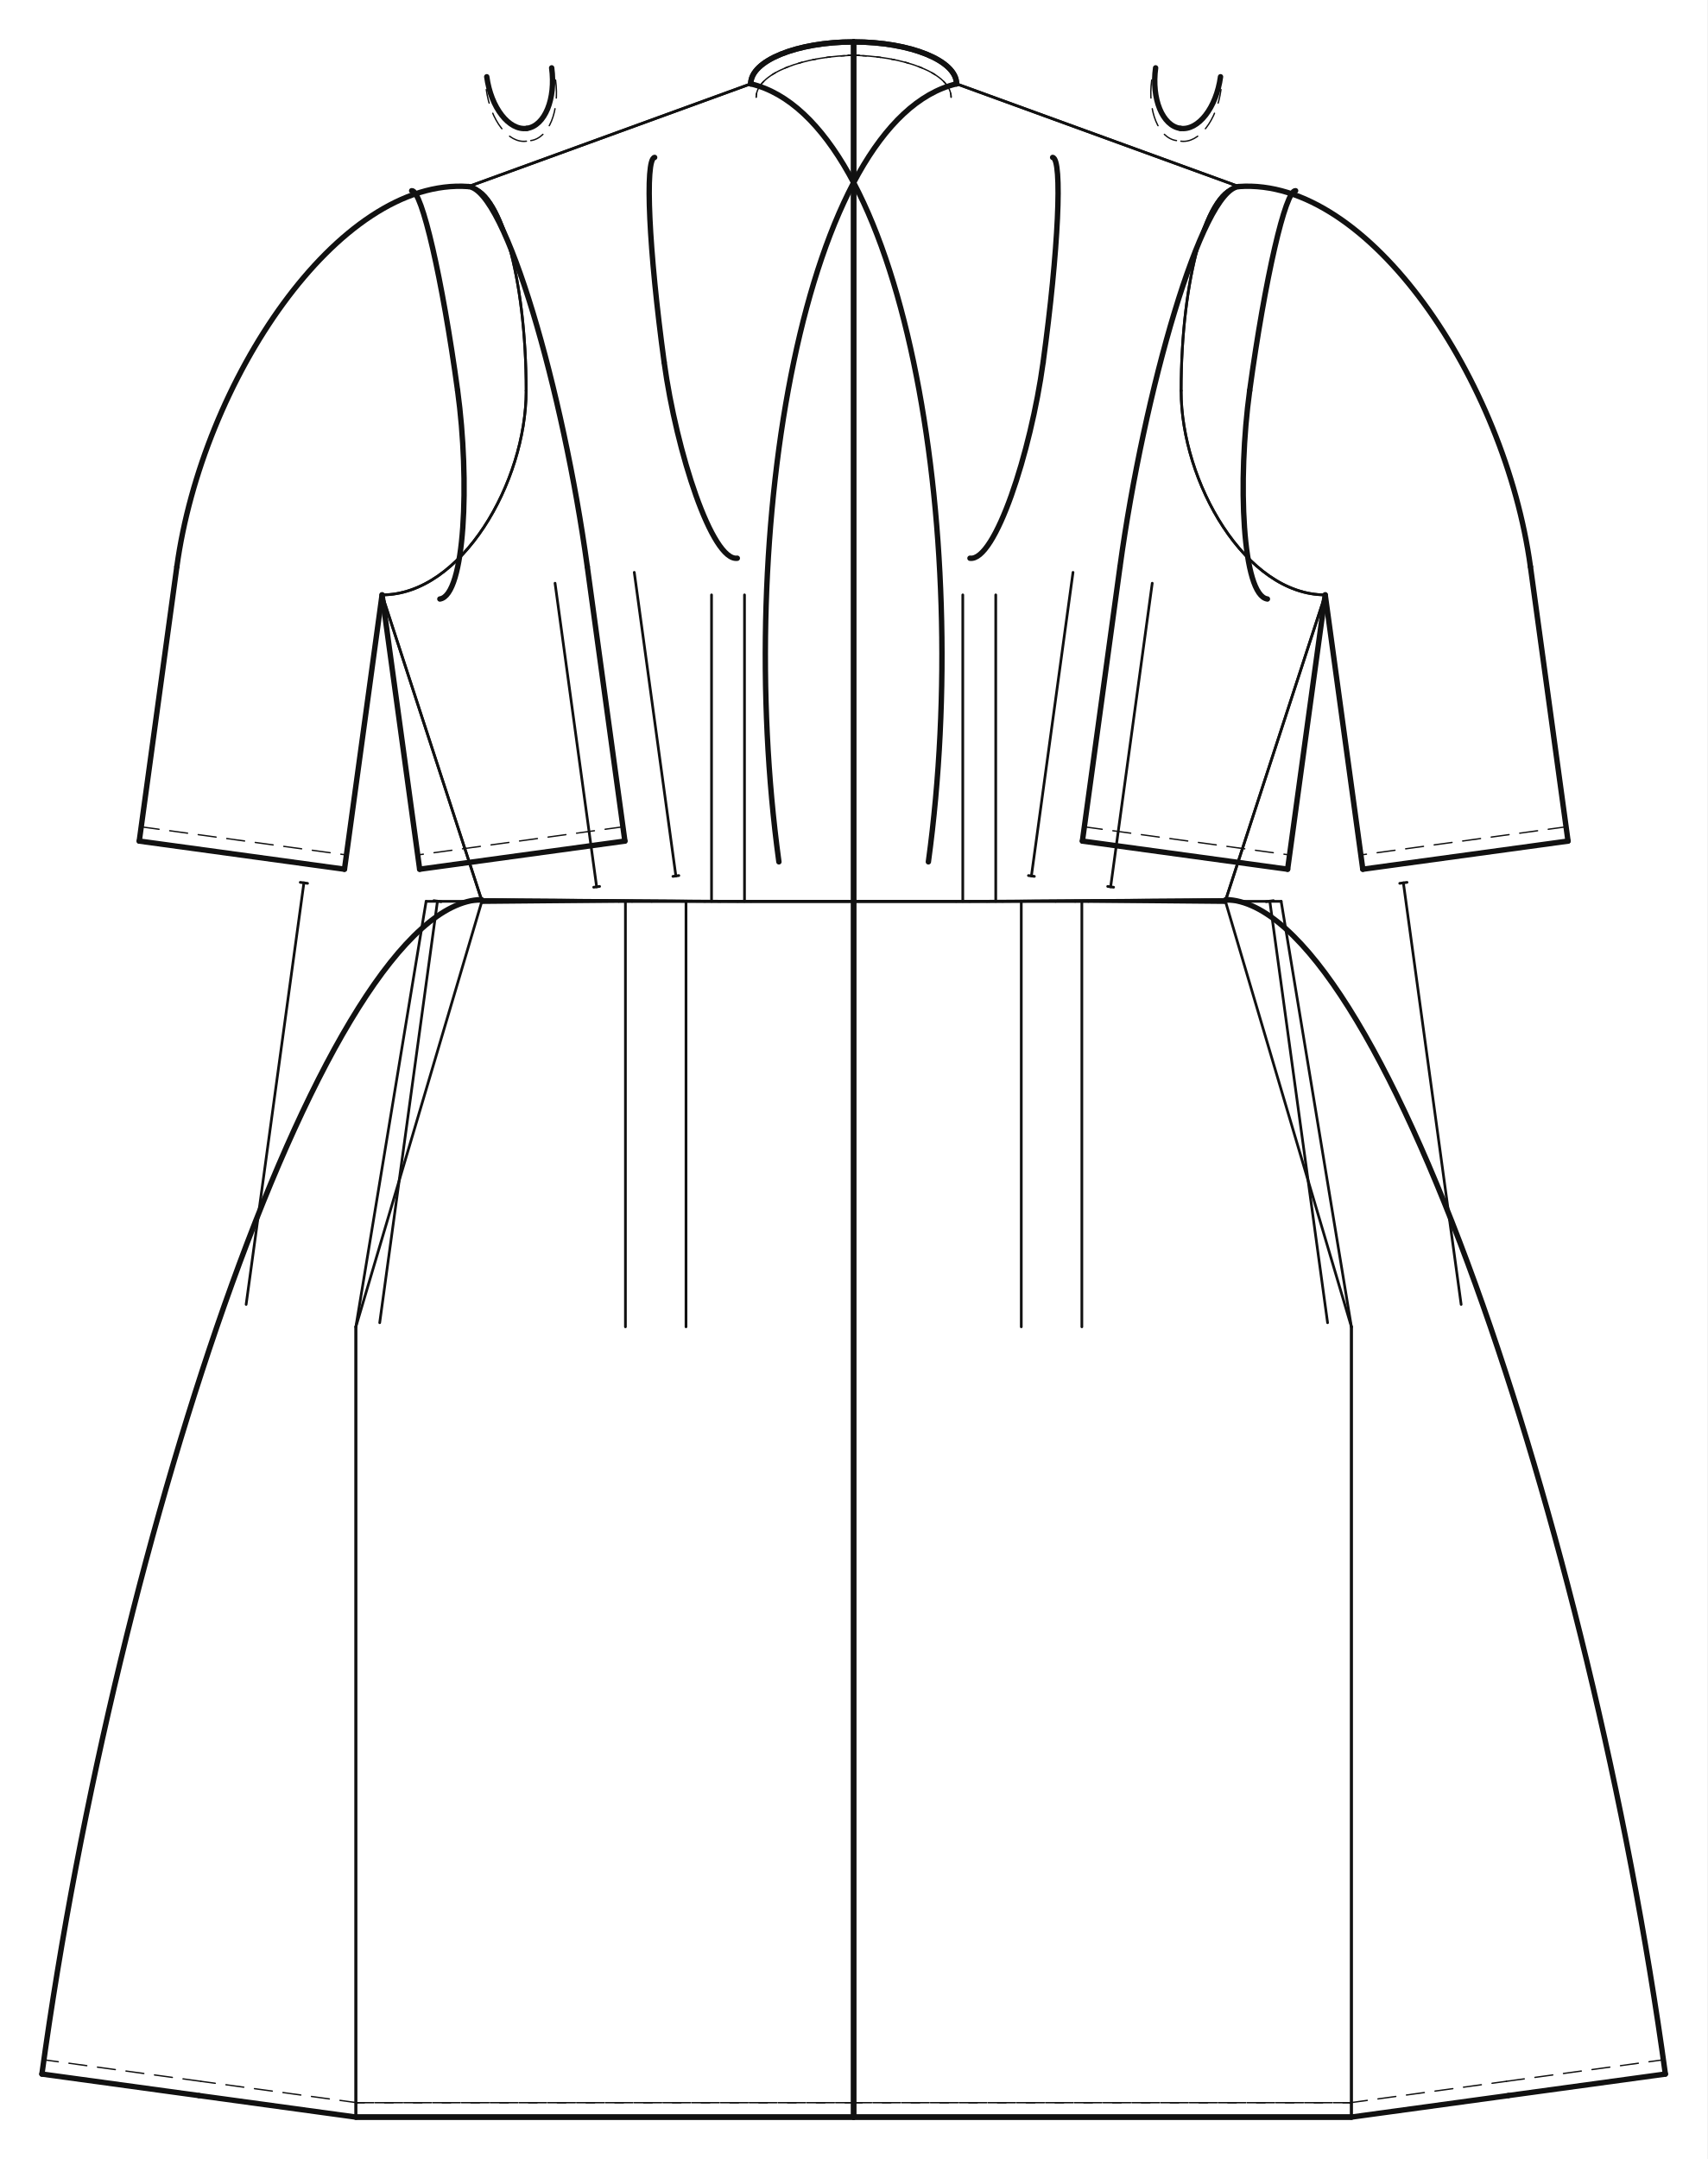
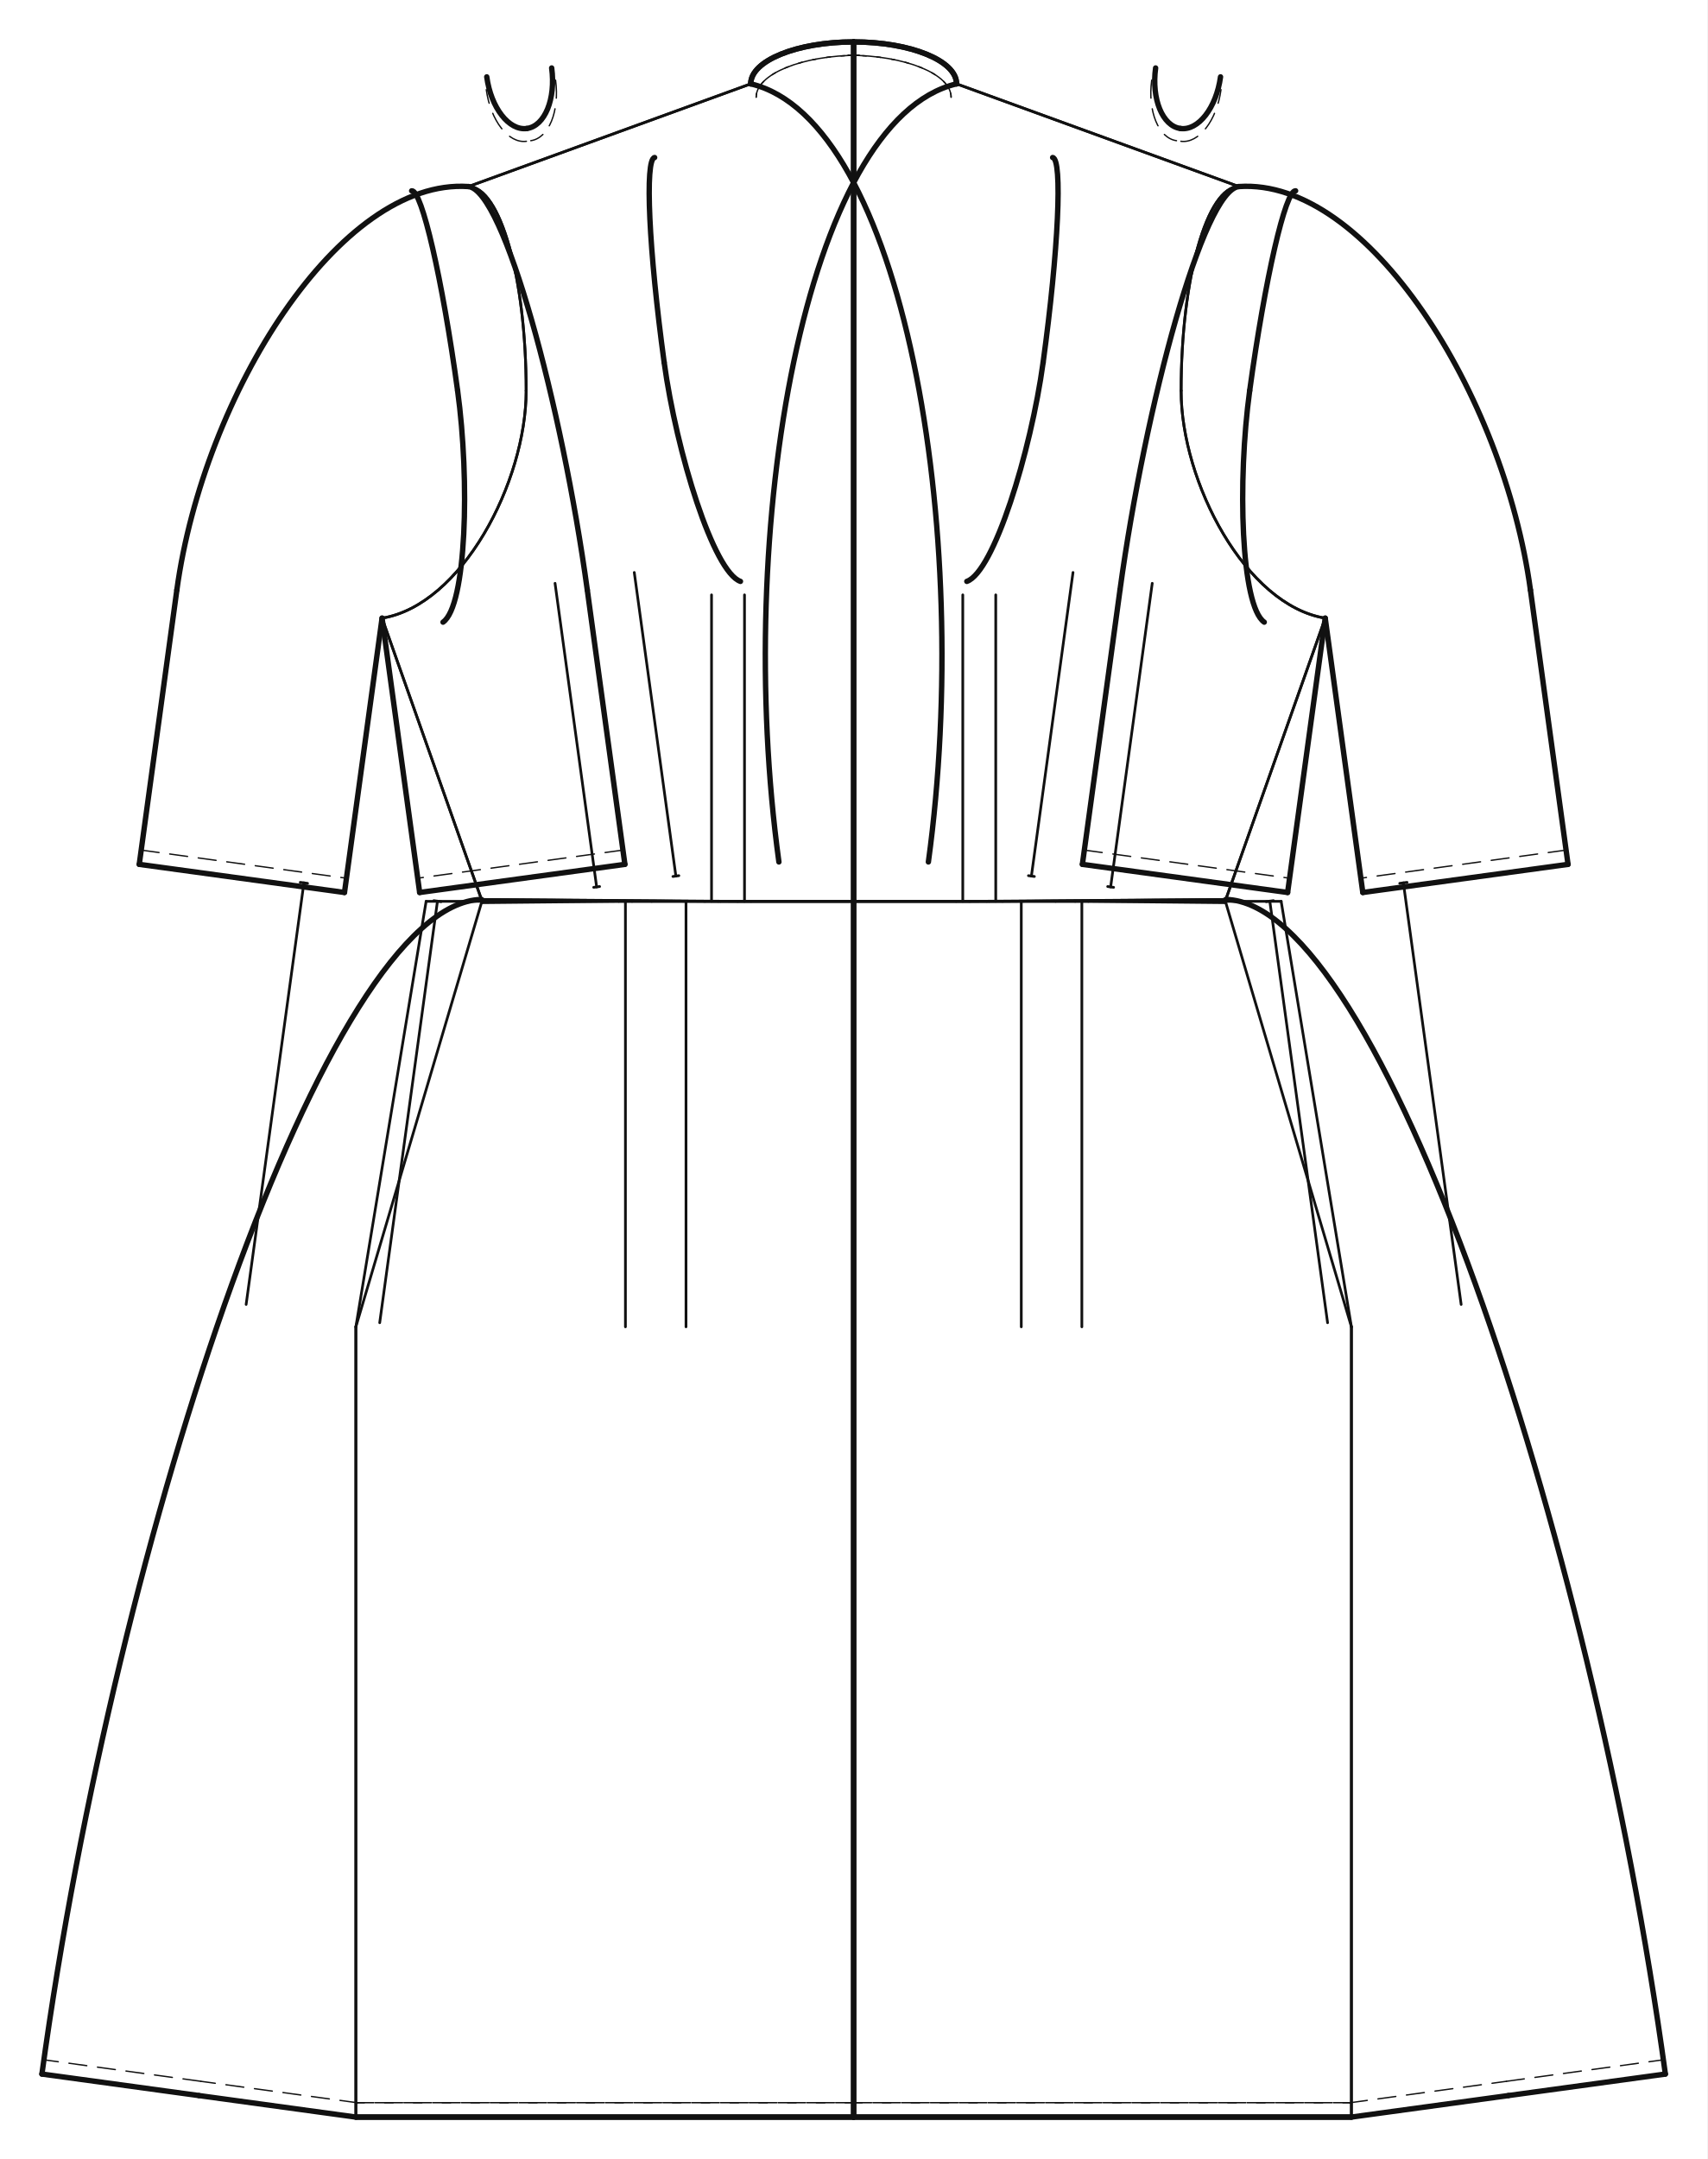
<svg xmlns="http://www.w3.org/2000/svg" data-ops="17" viewBox="-20.000 -40.000 814.594 1030.000" data-scale="1:1" data-unit-mm="1" data-graf="taban-elbise" data-body="croquis36" data-size="croquis36" data-panel="8" data-gorunum="1" data-y-waist="390.000" data-y-bust="254.900" data-y-hip="593.000">
  <rect x="-20.000" y="-40.000" width="814.594" height="1030.000" fill="#ffffff" />
  <g id="croquis" fill="none" stroke="none">
    <g data-view="back" data-eksen="cb" transform="translate(387.297 0)">
      <path data-rol="siluet" data-view="back" data-kaynak="croquis-landmark" data-manken-bust-y="254.900" data-manken-koltukalti-y="243.800" data-manken-bel-y="390.000" data-manken-kalca-y="593.000" data-omuz-uc="183.800 49.000" data-manken-bel-yarim-mm="170.500" d="M 49.100 0.000 L 183.800 49.000 L 210.000 243.800 L 210.000 254.900 L 181.400 312.900 L 170.500 390.000 L 195.000 490.000 L 225.000 593.000 L -225.000 593.000 L -195.000 490.000 L -170.500 390.000 L -181.400 312.900 L -210.000 254.900 L -210.000 243.800 L -183.800 49.000 L -49.100 0.000 Z" />
    </g>
  </g>
  <g id="outline" fill="none" stroke="#111111" stroke-width="2.575" stroke-linejoin="round" stroke-linecap="round">
    <g data-view="back" data-eksen="cb" transform="translate(387.297 0)">
-       <path data-panel="on_tam" data-edge="kapak_basi" data-tur="kapak" d="M 49.100 0.000 C -23.150 17.092 -57.423 212.349 -35.659 371.162" />
-       <path data-panel="on_tam" data-edge="kapak_basi" data-tur="kapak" d="M -49.100 0.000 C 23.150 17.092 57.423 212.349 35.659 371.162" />
-       <path data-panel="on_tam" data-edge="armhole_front.1.1" data-tur="kol" d="M -55.509 226.316 C -67.483 227.957 -84.493 175.993 -90.414 132.789" />
-       <path data-panel="on_tam" data-edge="armhole_front.1.1" data-tur="kol" d="M 55.509 226.316 C 67.483 227.957 84.493 175.993 90.414 132.789" />
-       <path data-panel="on_tam" data-edge="armhole_front.2.1" data-tur="kol" d="M -90.414 132.789 C -97.717 79.495 -99.748 35.758 -94.950 35.101" />
-       <path data-panel="on_tam" data-edge="armhole_front.2.1" data-tur="kol" d="M 90.414 132.789 C 97.717 79.495 99.748 35.758 94.950 35.101" />
-       <path data-panel="on_tam" data-edge="neck_front.1" data-tur="kol" d="M -144.082 -7.624 C -142.057 7.149 -147.349 20.076 -155.900 21.248" />
-       <path data-panel="on_tam" data-edge="neck_front.1" data-tur="kol" d="M 144.082 -7.624 C 142.057 7.149 147.349 20.076 155.900 21.248" />
-       <path data-panel="on_tam" data-edge="neck_front.2" data-tur="kol" d="M -155.900 21.248 C -164.452 22.420 -173.026 11.393 -175.050 -3.380" />
-       <path data-panel="on_tam" data-edge="neck_front.2" data-tur="kol" d="M 155.900 21.248 C 164.452 22.420 173.026 11.393 175.050 -3.380" />
-       <path data-panel="on_tam" data-edge="armhole_front.2.2" data-tur="kol" d="M -210.877 50.987 C -206.079 50.330 -196.268 93.000 -188.965 146.295" />
-       <path data-panel="on_tam" data-edge="armhole_front.2.2" data-tur="kol" d="M 210.877 50.987 C 206.079 50.330 196.268 93.000 188.965 146.295" />
-       <path data-panel="on_tam" data-edge="armhole_front.1.2" data-tur="kol" d="M -188.965 146.295 C -183.044 189.498 -185.447 244.123 -197.422 245.764" />
-       <path data-panel="on_tam" data-edge="armhole_front.1.2" data-tur="kol" d="M 188.965 146.295 C 183.044 189.498 185.447 244.123 197.422 245.764" />
+       <path data-panel="on_tam" data-edge="kapak_basi" data-tur="kapak" d="M 49.100 0.000 C -23.154 17.094 -57.426 212.377 -35.659 371.213" />
+       <path data-panel="on_tam" data-edge="kapak_basi" data-tur="kapak" d="M -49.100 0.000 C 23.154 17.094 57.426 212.377 35.659 371.213" />
+       <path data-panel="on_tam" data-edge="armhole_front.1.1" data-tur="kol" d="M -54.001 237.364 C -66.808 232.931 -84.493 176.044 -90.414 132.840" />
+       <path data-panel="on_tam" data-edge="armhole_front.1.1" data-tur="kol" d="M 54.001 237.364 C 66.808 232.931 84.493 176.044 90.414 132.840" />
+       <path data-panel="on_tam" data-edge="armhole_front.2.1" data-tur="kol" d="M -90.414 132.840 C -97.717 79.545 -99.748 35.809 -94.950 35.151" />
+       <path data-panel="on_tam" data-edge="armhole_front.2.1" data-tur="kol" d="M 90.414 132.840 C 97.717 79.545 99.748 35.809 94.950 35.151" />
+       <path data-panel="on_tam" data-edge="neck_front.1" data-tur="kol" d="M -144.082 -7.574 C -142.057 7.200 -147.349 20.126 -155.900 21.298" />
+       <path data-panel="on_tam" data-edge="neck_front.1" data-tur="kol" d="M 144.082 -7.574 C 142.057 7.200 147.349 20.126 155.900 21.298" />
+       <path data-panel="on_tam" data-edge="neck_front.2" data-tur="kol" d="M -155.900 21.298 C -164.452 22.470 -173.026 11.444 -175.050 -3.330" />
+       <path data-panel="on_tam" data-edge="neck_front.2" data-tur="kol" d="M 155.900 21.298 C 164.452 22.470 173.026 11.444 175.050 -3.330" />
+       <path data-panel="on_tam" data-edge="armhole_front.2.2" data-tur="kol" d="M -210.877 51.038 C -206.079 50.380 -196.268 93.051 -188.965 146.345" />
+       <path data-panel="on_tam" data-edge="armhole_front.2.2" data-tur="kol" d="M 210.877 51.038 C 206.079 50.380 196.268 93.051 188.965 146.345" />
+       <path data-panel="on_tam" data-edge="armhole_front.1.2" data-tur="kol" d="M -188.965 146.345 C -183.044 189.549 -184.773 249.097 -195.915 256.812" />
+       <path data-panel="on_tam" data-edge="armhole_front.1.2" data-tur="kol" d="M 188.965 146.345 C 183.044 189.549 184.773 249.097 195.915 256.812" />
      <path data-panel="arka_beden" data-edge="neck_back" data-tur="cut" d="M 49.100 0.000 C 49.100 -11.046 27.117 -20.000 0.000 -20.000" />
      <path data-panel="arka_beden" data-edge="neck_back" data-tur="cut" d="M -49.100 0.000 C -49.100 -11.046 -27.117 -20.000 0.000 -20.000" />
-       <path data-panel="on_etek_tam" data-edge="kapak_basi" data-tur="kapak" d="M 177.572 389.166 C 250.926 390.895 351.641 689.287 387.297 949.472" />
-       <path data-panel="on_etek_tam" data-edge="kapak_basi" data-tur="kapak" d="M -177.572 389.166 C -250.926 390.895 -351.641 689.287 -387.297 949.472" />
+       <path data-panel="on_etek_tam" data-edge="kapak_basi" data-tur="kapak" d="M 177.572 389.097 C 250.921 390.828 351.637 689.257 387.297 949.472" />
+       <path data-panel="on_etek_tam" data-edge="kapak_basi" data-tur="kapak" d="M -177.572 389.097 C -250.921 390.828 -351.637 689.257 -387.297 949.472" />
      <path data-panel="on_etek_tam" data-edge="hem_front.1" data-tur="kol" d="M 312.399 959.736 L 387.297 949.472" />
      <path data-panel="on_etek_tam" data-edge="hem_front.1" data-tur="kol" d="M -312.399 959.736 L -387.297 949.472" />
      <path data-panel="on_etek_tam" data-edge="hem_front.2" data-tur="kol" d="M 237.500 970.000 L 312.399 959.736" />
      <path data-panel="on_etek_tam" data-edge="hem_front.2" data-tur="kol" d="M -237.500 970.000 L -312.399 959.736" />
      <path data-panel="arka_etek" data-edge="hem_back" data-tur="cut" d="M 0.000 970.000 L 237.500 970.000" />
      <path data-panel="arka_etek" data-edge="hem_back" data-tur="cut" d="M 0.000 970.000 L -237.500 970.000" />
-       <path data-panel="kol" data-edge="kapak_basi" data-tur="kapak" d="M 183.800 49.000 C 246.026 44.481 310.787 141.843 322.920 230.381" />
-       <path data-panel="kol" data-edge="kapak_basi" data-tur="kapak" d="M -183.800 49.000 C -246.026 44.481 -310.787 141.843 -322.920 230.381" />
-       <path data-panel="kol" data-edge="underarm_front" data-tur="kol" d="M 322.920 230.381 L 340.855 361.258" />
-       <path data-panel="kol" data-edge="underarm_front" data-tur="kol" d="M -322.920 230.381 L -340.855 361.258" />
-       <path data-panel="kol" data-edge="hem" data-tur="kol" d="M 340.855 361.258 L 242.935 374.677" />
-       <path data-panel="kol" data-edge="hem" data-tur="kol" d="M -340.855 361.258 L -242.935 374.677" />
-       <path data-panel="kol" data-edge="underarm_back" data-tur="kol" d="M 242.935 374.677 L 225.000 243.800" />
-       <path data-panel="kol" data-edge="underarm_back" data-tur="kol" d="M -242.935 374.677 L -225.000 243.800" />
+       <path data-panel="kol" data-edge="kapak_basi" data-tur="kapak" d="M 183.800 49.000 C 245.234 44.812 310.115 148.040 322.920 241.481" />
+       <path data-panel="kol" data-edge="kapak_basi" data-tur="kapak" d="M -183.800 49.000 C -245.234 44.812 -310.115 148.040 -322.920 241.481" />
+       <path data-panel="kol" data-edge="underarm_front" data-tur="kol" d="M 322.920 241.481 L 340.855 372.358" />
+       <path data-panel="kol" data-edge="underarm_front" data-tur="kol" d="M -322.920 241.481 L -340.855 372.358" />
+       <path data-panel="kol" data-edge="hem" data-tur="kol" d="M 340.855 372.358 L 242.935 385.777" />
+       <path data-panel="kol" data-edge="hem" data-tur="kol" d="M -340.855 372.358 L -242.935 385.777" />
+       <path data-panel="kol" data-edge="underarm_back" data-tur="kol" d="M 242.935 385.777 L 225.000 254.900" />
+       <path data-panel="kol" data-edge="underarm_back" data-tur="kol" d="M -242.935 385.777 L -225.000 254.900" />
      <path data-panel="arka_ayna" data-edge="neck_back" data-tur="cut" d="M 0.000 -20.000 C -27.117 -20.000 -49.100 -11.046 -49.100 0.000" />
      <path data-panel="arka_ayna" data-edge="neck_back" data-tur="cut" d="M 0.000 -20.000 C 27.117 -20.000 49.100 -11.046 49.100 0.000" />
      <path data-panel="arka_ayna" data-edge="cb" data-tur="seam" d="M 0.000 390.000 L 0.000 -20.000" />
      <path data-panel="arka_ayna" data-edge="cb" data-tur="seam" d="M 0.000 390.000 L 0.000 -20.000" />
      <path data-panel="arka_etek_ayna" data-edge="hem_back" data-tur="cut" d="M -237.500 970.000 L 0.000 970.000" />
      <path data-panel="arka_etek_ayna" data-edge="hem_back" data-tur="cut" d="M 237.500 970.000 L 0.000 970.000" />
      <path data-panel="arka_etek_ayna" data-edge="cb" data-tur="seam" d="M 0.000 970.000 L 0.000 390.000" />
      <path data-panel="arka_etek_ayna" data-edge="cb" data-tur="seam" d="M 0.000 970.000 L 0.000 390.000" />
-       <path data-panel="kol_ayna" data-edge="kapak_basi" data-tur="kapak" d="M -183.800 49.000 C -166.089 50.356 -138.530 146.831 -127.080 230.381" />
-       <path data-panel="kol_ayna" data-edge="kapak_basi" data-tur="kapak" d="M 183.800 49.000 C 166.089 50.356 138.530 146.831 127.080 230.381" />
-       <path data-panel="kol_ayna" data-edge="underarm_back" data-tur="kol" d="M -127.080 230.381 L -109.145 361.258" />
-       <path data-panel="kol_ayna" data-edge="underarm_back" data-tur="kol" d="M 127.080 230.381 L 109.145 361.258" />
-       <path data-panel="kol_ayna" data-edge="hem" data-tur="kol" d="M -109.145 361.258 L -207.065 374.677" />
-       <path data-panel="kol_ayna" data-edge="hem" data-tur="kol" d="M 109.145 361.258 L 207.065 374.677" />
-       <path data-panel="kol_ayna" data-edge="underarm_front" data-tur="kol" d="M -207.065 374.677 L -225.000 243.800" />
-       <path data-panel="kol_ayna" data-edge="underarm_front" data-tur="kol" d="M 207.065 374.677 L 225.000 243.800" />
+       <path data-panel="kol_ayna" data-edge="kapak_basi" data-tur="kapak" d="M -183.800 49.000 C -166.881 50.686 -139.202 153.028 -127.080 241.481" />
+       <path data-panel="kol_ayna" data-edge="kapak_basi" data-tur="kapak" d="M 183.800 49.000 C 166.881 50.686 139.202 153.028 127.080 241.481" />
+       <path data-panel="kol_ayna" data-edge="underarm_back" data-tur="kol" d="M -127.080 241.481 L -109.145 372.358" />
+       <path data-panel="kol_ayna" data-edge="underarm_back" data-tur="kol" d="M 127.080 241.481 L 109.145 372.358" />
+       <path data-panel="kol_ayna" data-edge="hem" data-tur="kol" d="M -109.145 372.358 L -207.065 385.777" />
+       <path data-panel="kol_ayna" data-edge="hem" data-tur="kol" d="M 109.145 372.358 L 207.065 385.777" />
+       <path data-panel="kol_ayna" data-edge="underarm_front" data-tur="kol" d="M -207.065 385.777 L -225.000 254.900" />
+       <path data-panel="kol_ayna" data-edge="underarm_front" data-tur="kol" d="M 207.065 385.777 L 225.000 254.900" />
    </g>
  </g>
  <g id="seams" fill="none" stroke="#111111" stroke-width="1.288" stroke-linejoin="round" stroke-linecap="round">
    <g data-view="back" data-eksen="cb" transform="translate(387.297 0)">
-       <path data-panel="on_tam" data-edge="dart_on_beden.1.1" data-tur="pens_agzi" d="M -86.230 378.093 L -83.405 377.706" />
-       <path data-panel="on_tam" data-edge="dart_on_beden.1.1" data-tur="pens_agzi" d="M 86.230 378.093 L 83.405 377.706" />
-       <path data-panel="on_tam" data-edge="dart_on_beden.2.2" data-tur="pens_agzi" d="M -124.034 383.273 L -121.209 382.886" />
-       <path data-panel="on_tam" data-edge="dart_on_beden.2.2" data-tur="pens_agzi" d="M 124.034 383.273 L 121.209 382.886" />
+       <path data-panel="on_tam" data-edge="dart_on_beden.1.1" data-tur="pens_agzi" d="M -86.230 378.143 L -83.405 377.756" />
+       <path data-panel="on_tam" data-edge="dart_on_beden.1.1" data-tur="pens_agzi" d="M 86.230 378.143 L 83.405 377.756" />
+       <path data-panel="on_tam" data-edge="dart_on_beden.2.2" data-tur="pens_agzi" d="M -124.034 383.324 L -121.209 382.937" />
+       <path data-panel="on_tam" data-edge="dart_on_beden.2.2" data-tur="pens_agzi" d="M 124.034 383.324 L 121.209 382.937" />
      <path data-panel="arka_beden" data-edge="cb" data-tur="seam" d="M 0.000 -20.000 L 0.000 390.000" />
      <path data-panel="arka_beden" data-edge="cb" data-tur="seam" d="M 0.000 -20.000 L 0.000 390.000" />
      <path data-panel="arka_beden" data-edge="waist_back.1" data-tur="seam" d="M 0.000 390.000 L 64.641 390.000" />
      <path data-panel="arka_beden" data-edge="waist_back.1" data-tur="seam" d="M 0.000 390.000 L -64.641 390.000" />
      <path data-panel="arka_beden" data-edge="dart_arka_beden.1" data-tur="pens_agzi" d="M 64.641 390.000 L 70.962 390.000" />
      <path data-panel="arka_beden" data-edge="dart_arka_beden.1" data-tur="pens_agzi" d="M -64.641 390.000 L -70.962 390.000" />
-       <path data-panel="arka_beden" data-edge="waist_back.2" data-tur="seam" d="M 70.962 390.000 L 177.572 389.166" />
-       <path data-panel="arka_beden" data-edge="waist_back.2" data-tur="seam" d="M -70.962 390.000 L -177.572 389.166" />
-       <path data-panel="arka_beden" data-edge="side_back" data-tur="seam" d="M 177.572 389.166 L 225.000 243.800" />
-       <path data-panel="arka_beden" data-edge="side_back" data-tur="seam" d="M -177.572 389.166 L -225.000 243.800" />
-       <path data-panel="arka_beden" data-edge="armhole_back.1" data-tur="seam" d="M 225.000 243.800 C 187.030 243.800 156.250 190.007 156.250 146.400" />
-       <path data-panel="arka_beden" data-edge="armhole_back.1" data-tur="seam" d="M -225.000 243.800 C -187.030 243.800 -156.250 190.007 -156.250 146.400" />
+       <path data-panel="arka_beden" data-edge="waist_back.2" data-tur="seam" d="M 70.962 390.000 L 177.572 389.097" />
+       <path data-panel="arka_beden" data-edge="waist_back.2" data-tur="seam" d="M -70.962 390.000 L -177.572 389.097" />
+       <path data-panel="arka_beden" data-edge="side_back" data-tur="seam" d="M 177.572 389.097 L 225.000 254.900" />
+       <path data-panel="arka_beden" data-edge="side_back" data-tur="seam" d="M -177.572 389.097 L -225.000 254.900" />
+       <path data-panel="arka_beden" data-edge="armhole_back.1" data-tur="seam" d="M 225.000 254.900 C 187.030 248.770 156.250 190.007 156.250 146.400" />
+       <path data-panel="arka_beden" data-edge="armhole_back.1" data-tur="seam" d="M -225.000 254.900 C -187.030 248.770 -156.250 190.007 -156.250 146.400" />
      <path data-panel="arka_beden" data-edge="armhole_back.2" data-tur="seam" d="M 156.250 146.400 C 156.250 92.607 168.585 49.000 183.800 49.000" />
      <path data-panel="arka_beden" data-edge="armhole_back.2" data-tur="seam" d="M -156.250 146.400 C -156.250 92.607 -168.585 49.000 -183.800 49.000" />
      <path data-panel="arka_beden" data-edge="shoulder" data-tur="seam" d="M 183.800 49.000 L 49.100 0.000" />
      <path data-panel="arka_beden" data-edge="shoulder" data-tur="seam" d="M -183.800 49.000 L -49.100 0.000" />
      <path data-panel="on_etek_tam" data-edge="dart_on_etek.1.1" data-tur="pens_agzi" d="M 264.037 380.943 L 260.555 381.420" />
      <path data-panel="on_etek_tam" data-edge="dart_on_etek.1.1" data-tur="pens_agzi" d="M -264.037 380.943 L -260.555 381.420" />
      <path data-panel="on_etek_tam" data-edge="dart_on_etek.2.2" data-tur="pens_agzi" d="M 200.310 389.676 L 196.828 390.153" />
      <path data-panel="on_etek_tam" data-edge="dart_on_etek.2.2" data-tur="pens_agzi" d="M -200.310 389.676 L -196.828 390.153" />
      <path data-panel="arka_etek" data-edge="cb" data-tur="seam" d="M 0.000 390.000 L 0.000 970.000" />
      <path data-panel="arka_etek" data-edge="cb" data-tur="seam" d="M 0.000 390.000 L 0.000 970.000" />
      <path data-panel="arka_etek" data-edge="side_back.1" data-tur="seam" d="M 237.500 970.000 L 237.500 593.000" />
      <path data-panel="arka_etek" data-edge="side_back.1" data-tur="seam" d="M -237.500 970.000 L -237.500 593.000" />
      <path data-panel="arka_etek" data-edge="side_back.2" data-tur="seam" d="M 237.500 593.000 L 203.981 390.000" />
      <path data-panel="arka_etek" data-edge="side_back.2" data-tur="seam" d="M -237.500 593.000 L -203.981 390.000" />
      <path data-panel="arka_etek" data-edge="waist_back.1" data-tur="seam" d="M 203.981 390.000 L 96.351 390.000" />
      <path data-panel="arka_etek" data-edge="waist_back.1" data-tur="seam" d="M -203.981 390.000 L -96.351 390.000" />
      <path data-panel="arka_etek" data-edge="dart_arka_etek.1" data-tur="pens_agzi" d="M 96.351 390.000 L 63.620 390.000" />
      <path data-panel="arka_etek" data-edge="dart_arka_etek.1" data-tur="pens_agzi" d="M -96.351 390.000 L -63.620 390.000" />
      <path data-panel="arka_etek" data-edge="waist_back.2" data-tur="seam" d="M 63.620 390.000 L 0.000 390.000" />
      <path data-panel="arka_etek" data-edge="waist_back.2" data-tur="seam" d="M -63.620 390.000 L 0.000 390.000" />
      <path data-panel="arka_ayna" data-edge="shoulder" data-tur="seam" d="M -49.100 0.000 L -183.800 49.000" />
      <path data-panel="arka_ayna" data-edge="shoulder" data-tur="seam" d="M 49.100 0.000 L 183.800 49.000" />
      <path data-panel="arka_ayna" data-edge="armhole_back.2" data-tur="seam" d="M -183.800 49.000 C -168.585 49.000 -156.250 92.607 -156.250 146.400" />
      <path data-panel="arka_ayna" data-edge="armhole_back.2" data-tur="seam" d="M 183.800 49.000 C 168.585 49.000 156.250 92.607 156.250 146.400" />
-       <path data-panel="arka_ayna" data-edge="armhole_back.1" data-tur="seam" d="M -156.250 146.400 C -156.250 190.007 -187.030 243.800 -225.000 243.800" />
-       <path data-panel="arka_ayna" data-edge="armhole_back.1" data-tur="seam" d="M 156.250 146.400 C 156.250 190.007 187.030 243.800 225.000 243.800" />
-       <path data-panel="arka_ayna" data-edge="side_back" data-tur="seam" d="M -225.000 243.800 L -177.572 389.166" />
-       <path data-panel="arka_ayna" data-edge="side_back" data-tur="seam" d="M 225.000 243.800 L 177.572 389.166" />
-       <path data-panel="arka_ayna" data-edge="waist_back.2" data-tur="seam" d="M -177.572 389.166 L -55.234 390.000" />
-       <path data-panel="arka_ayna" data-edge="waist_back.2" data-tur="seam" d="M 177.572 389.166 L 55.234 390.000" />
+       <path data-panel="arka_ayna" data-edge="armhole_back.1" data-tur="seam" d="M -156.250 146.400 C -156.250 190.007 -187.030 248.770 -225.000 254.900" />
+       <path data-panel="arka_ayna" data-edge="armhole_back.1" data-tur="seam" d="M 156.250 146.400 C 156.250 190.007 187.030 248.770 225.000 254.900" />
+       <path data-panel="arka_ayna" data-edge="side_back" data-tur="seam" d="M -225.000 254.900 L -177.572 389.097" />
+       <path data-panel="arka_ayna" data-edge="side_back" data-tur="seam" d="M 225.000 254.900 L 177.572 389.097" />
+       <path data-panel="arka_ayna" data-edge="waist_back.2" data-tur="seam" d="M -177.572 389.097 L -55.234 390.000" />
+       <path data-panel="arka_ayna" data-edge="waist_back.2" data-tur="seam" d="M 177.572 389.097 L 55.234 390.000" />
      <path data-panel="arka_ayna" data-edge="dart_arka_beden.2" data-tur="pens_agzi" d="M -55.234 390.000 L -48.913 390.000" />
      <path data-panel="arka_ayna" data-edge="dart_arka_beden.2" data-tur="pens_agzi" d="M 55.234 390.000 L 48.913 390.000" />
      <path data-panel="arka_ayna" data-edge="waist_back.1" data-tur="seam" d="M -48.913 390.000 L 0.000 390.000" />
      <path data-panel="arka_ayna" data-edge="waist_back.1" data-tur="seam" d="M 48.913 390.000 L 0.000 390.000" />
      <path data-panel="arka_etek_ayna" data-edge="waist_back.2" data-tur="seam" d="M 0.000 390.000 L -105.724 390.000" />
      <path data-panel="arka_etek_ayna" data-edge="waist_back.2" data-tur="seam" d="M 0.000 390.000 L 105.724 390.000" />
      <path data-panel="arka_etek_ayna" data-edge="dart_arka_etek.2" data-tur="pens_agzi" d="M -105.724 390.000 L -112.046 390.000" />
      <path data-panel="arka_etek_ayna" data-edge="dart_arka_etek.2" data-tur="pens_agzi" d="M 105.724 390.000 L 112.046 390.000" />
-       <path data-panel="arka_etek_ayna" data-edge="waist_back.1" data-tur="seam" d="M -112.046 390.000 L -177.572 390.610" />
-       <path data-panel="arka_etek_ayna" data-edge="waist_back.1" data-tur="seam" d="M 112.046 390.000 L 177.572 390.610" />
-       <path data-panel="arka_etek_ayna" data-edge="side_back.2" data-tur="seam" d="M -177.572 390.610 L -237.500 593.000" />
-       <path data-panel="arka_etek_ayna" data-edge="side_back.2" data-tur="seam" d="M 177.572 390.610 L 237.500 593.000" />
+       <path data-panel="arka_etek_ayna" data-edge="waist_back.1" data-tur="seam" d="M -112.046 390.000 L -177.572 390.661" />
+       <path data-panel="arka_etek_ayna" data-edge="waist_back.1" data-tur="seam" d="M 112.046 390.000 L 177.572 390.661" />
+       <path data-panel="arka_etek_ayna" data-edge="side_back.2" data-tur="seam" d="M -177.572 390.661 L -237.500 593.000" />
+       <path data-panel="arka_etek_ayna" data-edge="side_back.2" data-tur="seam" d="M 177.572 390.661 L 237.500 593.000" />
      <path data-panel="arka_etek_ayna" data-edge="side_back.1" data-tur="seam" d="M -237.500 593.000 L -237.500 970.000" />
      <path data-panel="arka_etek_ayna" data-edge="side_back.1" data-tur="seam" d="M 237.500 593.000 L 237.500 970.000" />
    </g>
  </g>
  <g id="topstitch" fill="none" stroke="#111111" stroke-width="0.644" stroke-linejoin="round" stroke-linecap="round" stroke-dasharray="8.583 5.150">
    <g data-view="back" data-eksen="cb" transform="translate(387.297 0)">
-       <path data-panel="on_tam" data-edge="neck_front.1" data-tur="ustdikis" d="M -142.221 -1.806 C -140.197 12.968 -145.488 25.894 -154.040 27.066" />
-       <path data-panel="on_tam" data-edge="neck_front.1" data-tur="ustdikis" d="M 142.221 -1.806 C 140.197 12.968 145.488 25.894 154.040 27.066" />
-       <path data-panel="on_tam" data-edge="neck_front.2" data-tur="ustdikis" d="M -156.127 27.352 C -164.679 28.524 -173.252 17.498 -175.277 2.724" />
-       <path data-panel="on_tam" data-edge="neck_front.2" data-tur="ustdikis" d="M 156.127 27.352 C 164.679 28.524 173.252 17.498 175.277 2.724" />
+       <path data-panel="on_tam" data-edge="neck_front.1" data-tur="ustdikis" d="M -142.221 -1.756 C -140.197 13.018 -145.488 25.944 -154.040 27.116" />
+       <path data-panel="on_tam" data-edge="neck_front.1" data-tur="ustdikis" d="M 142.221 -1.756 C 140.197 13.018 145.488 25.944 154.040 27.116" />
+       <path data-panel="on_tam" data-edge="neck_front.2" data-tur="ustdikis" d="M -156.127 27.402 C -164.679 28.574 -173.252 17.548 -175.277 2.774" />
+       <path data-panel="on_tam" data-edge="neck_front.2" data-tur="ustdikis" d="M 156.127 27.402 C 164.679 28.574 173.252 17.548 175.277 2.774" />
      <path data-panel="arka_beden" data-edge="neck_back" data-tur="ustdikis" d="M 46.510 6.359 C 46.510 -4.686 24.527 -13.641 -2.590 -13.641" />
      <path data-panel="arka_beden" data-edge="neck_back" data-tur="ustdikis" d="M -46.510 6.359 C -46.510 -4.686 -24.527 -13.641 2.590 -13.641" />
      <path data-panel="on_etek_tam" data-edge="hem_front.1" data-tur="ustdikis" d="M 311.466 952.933 L 386.365 942.669" />
      <path data-panel="on_etek_tam" data-edge="hem_front.1" data-tur="ustdikis" d="M -311.466 952.933 L -386.365 942.669" />
      <path data-panel="on_etek_tam" data-edge="hem_front.2" data-tur="ustdikis" d="M 236.568 963.197 L 311.466 952.933" />
      <path data-panel="on_etek_tam" data-edge="hem_front.2" data-tur="ustdikis" d="M -236.568 963.197 L -311.466 952.933" />
      <path data-panel="arka_etek" data-edge="hem_back" data-tur="ustdikis" d="M 0.000 963.133 L 237.500 963.133" />
      <path data-panel="arka_etek" data-edge="hem_back" data-tur="ustdikis" d="M 0.000 963.133 L -237.500 963.133" />
-       <path data-panel="kol" data-edge="hem" data-tur="ustdikis" d="M 339.923 354.455 L 242.003 367.874" />
-       <path data-panel="kol" data-edge="hem" data-tur="ustdikis" d="M -339.923 354.455 L -242.003 367.874" />
+       <path data-panel="kol" data-edge="hem" data-tur="ustdikis" d="M 339.923 365.555 L 242.003 378.974" />
+       <path data-panel="kol" data-edge="hem" data-tur="ustdikis" d="M -339.923 365.555 L -242.003 378.974" />
      <path data-panel="arka_ayna" data-edge="neck_back" data-tur="ustdikis" d="M 2.590 -13.641 C -24.527 -13.641 -46.510 -4.686 -46.510 6.359" />
      <path data-panel="arka_ayna" data-edge="neck_back" data-tur="ustdikis" d="M -2.590 -13.641 C 24.527 -13.641 46.510 -4.686 46.510 6.359" />
      <path data-panel="arka_etek_ayna" data-edge="hem_back" data-tur="ustdikis" d="M -237.500 963.133 L 0.000 963.133" />
      <path data-panel="arka_etek_ayna" data-edge="hem_back" data-tur="ustdikis" d="M 237.500 963.133 L 0.000 963.133" />
-       <path data-panel="kol_ayna" data-edge="hem" data-tur="ustdikis" d="M -110.077 354.455 L -207.997 367.874" />
-       <path data-panel="kol_ayna" data-edge="hem" data-tur="ustdikis" d="M 110.077 354.455 L 207.997 367.874" />
+       <path data-panel="kol_ayna" data-edge="hem" data-tur="ustdikis" d="M -110.077 365.555 L -207.997 378.974" />
+       <path data-panel="kol_ayna" data-edge="hem" data-tur="ustdikis" d="M 110.077 365.555 L 207.997 378.974" />
    </g>
  </g>
  <g id="details" fill="none" stroke="#111111" stroke-width="1.288" stroke-linejoin="round" stroke-linecap="round">
    <g data-view="back" data-eksen="cb" transform="translate(387.297 0)">
-       <path data-panel="on_tam" data-edge="dart_on_beden.1.1" data-tur="pens" d="M -84.818 377.899 L -104.667 233.053" />
-       <path data-panel="on_tam" data-edge="dart_on_beden.1.1" data-tur="pens" d="M 84.818 377.899 L 104.667 233.053" />
-       <path data-panel="on_tam" data-edge="dart_on_beden.2.2" data-tur="pens" d="M -122.622 383.080 L -142.471 238.234" />
-       <path data-panel="on_tam" data-edge="dart_on_beden.2.2" data-tur="pens" d="M 122.622 383.080 L 142.471 238.234" />
+       <path data-panel="on_tam" data-edge="dart_on_beden.1.1" data-tur="pens" d="M -84.818 377.950 L -104.667 233.103" />
+       <path data-panel="on_tam" data-edge="dart_on_beden.1.1" data-tur="pens" d="M 84.818 377.950 L 104.667 233.103" />
+       <path data-panel="on_tam" data-edge="dart_on_beden.2.2" data-tur="pens" d="M -122.622 383.130 L -142.471 238.284" />
+       <path data-panel="on_tam" data-edge="dart_on_beden.2.2" data-tur="pens" d="M 122.622 383.130 L 142.471 238.284" />
      <path data-panel="arka_beden" data-edge="dart_arka_beden.1" data-tur="pens" d="M 67.802 390.000 L 67.802 243.800" />
      <path data-panel="arka_beden" data-edge="dart_arka_beden.1" data-tur="pens" d="M -67.802 390.000 L -67.802 243.800" />
      <path data-panel="on_etek_tam" data-edge="dart_on_etek.1.1" data-tur="pens" d="M 262.296 381.181 L 289.857 582.301" />
      <path data-panel="on_etek_tam" data-edge="dart_on_etek.1.1" data-tur="pens" d="M -262.296 381.181 L -289.857 582.301" />
      <path data-panel="on_etek_tam" data-edge="dart_on_etek.2.2" data-tur="pens" d="M 198.569 389.914 L 226.130 591.035" />
      <path data-panel="on_etek_tam" data-edge="dart_on_etek.2.2" data-tur="pens" d="M -198.569 389.914 L -226.130 591.035" />
      <path data-panel="arka_etek" data-edge="dart_arka_etek.1" data-tur="pens" d="M 79.985 390.000 L 79.985 593.000" />
      <path data-panel="arka_etek" data-edge="dart_arka_etek.1" data-tur="pens" d="M -79.985 390.000 L -79.985 593.000" />
      <path data-panel="arka_ayna" data-edge="dart_arka_beden.2" data-tur="pens" d="M -52.073 390.000 L -52.073 243.800" />
      <path data-panel="arka_ayna" data-edge="dart_arka_beden.2" data-tur="pens" d="M 52.073 390.000 L 52.073 243.800" />
      <path data-panel="arka_etek_ayna" data-edge="dart_arka_etek.2" data-tur="pens" d="M -108.885 390.000 L -108.885 593.000" />
      <path data-panel="arka_etek_ayna" data-edge="dart_arka_etek.2" data-tur="pens" d="M 108.885 390.000 L 108.885 593.000" />
    </g>
  </g>
</svg>
